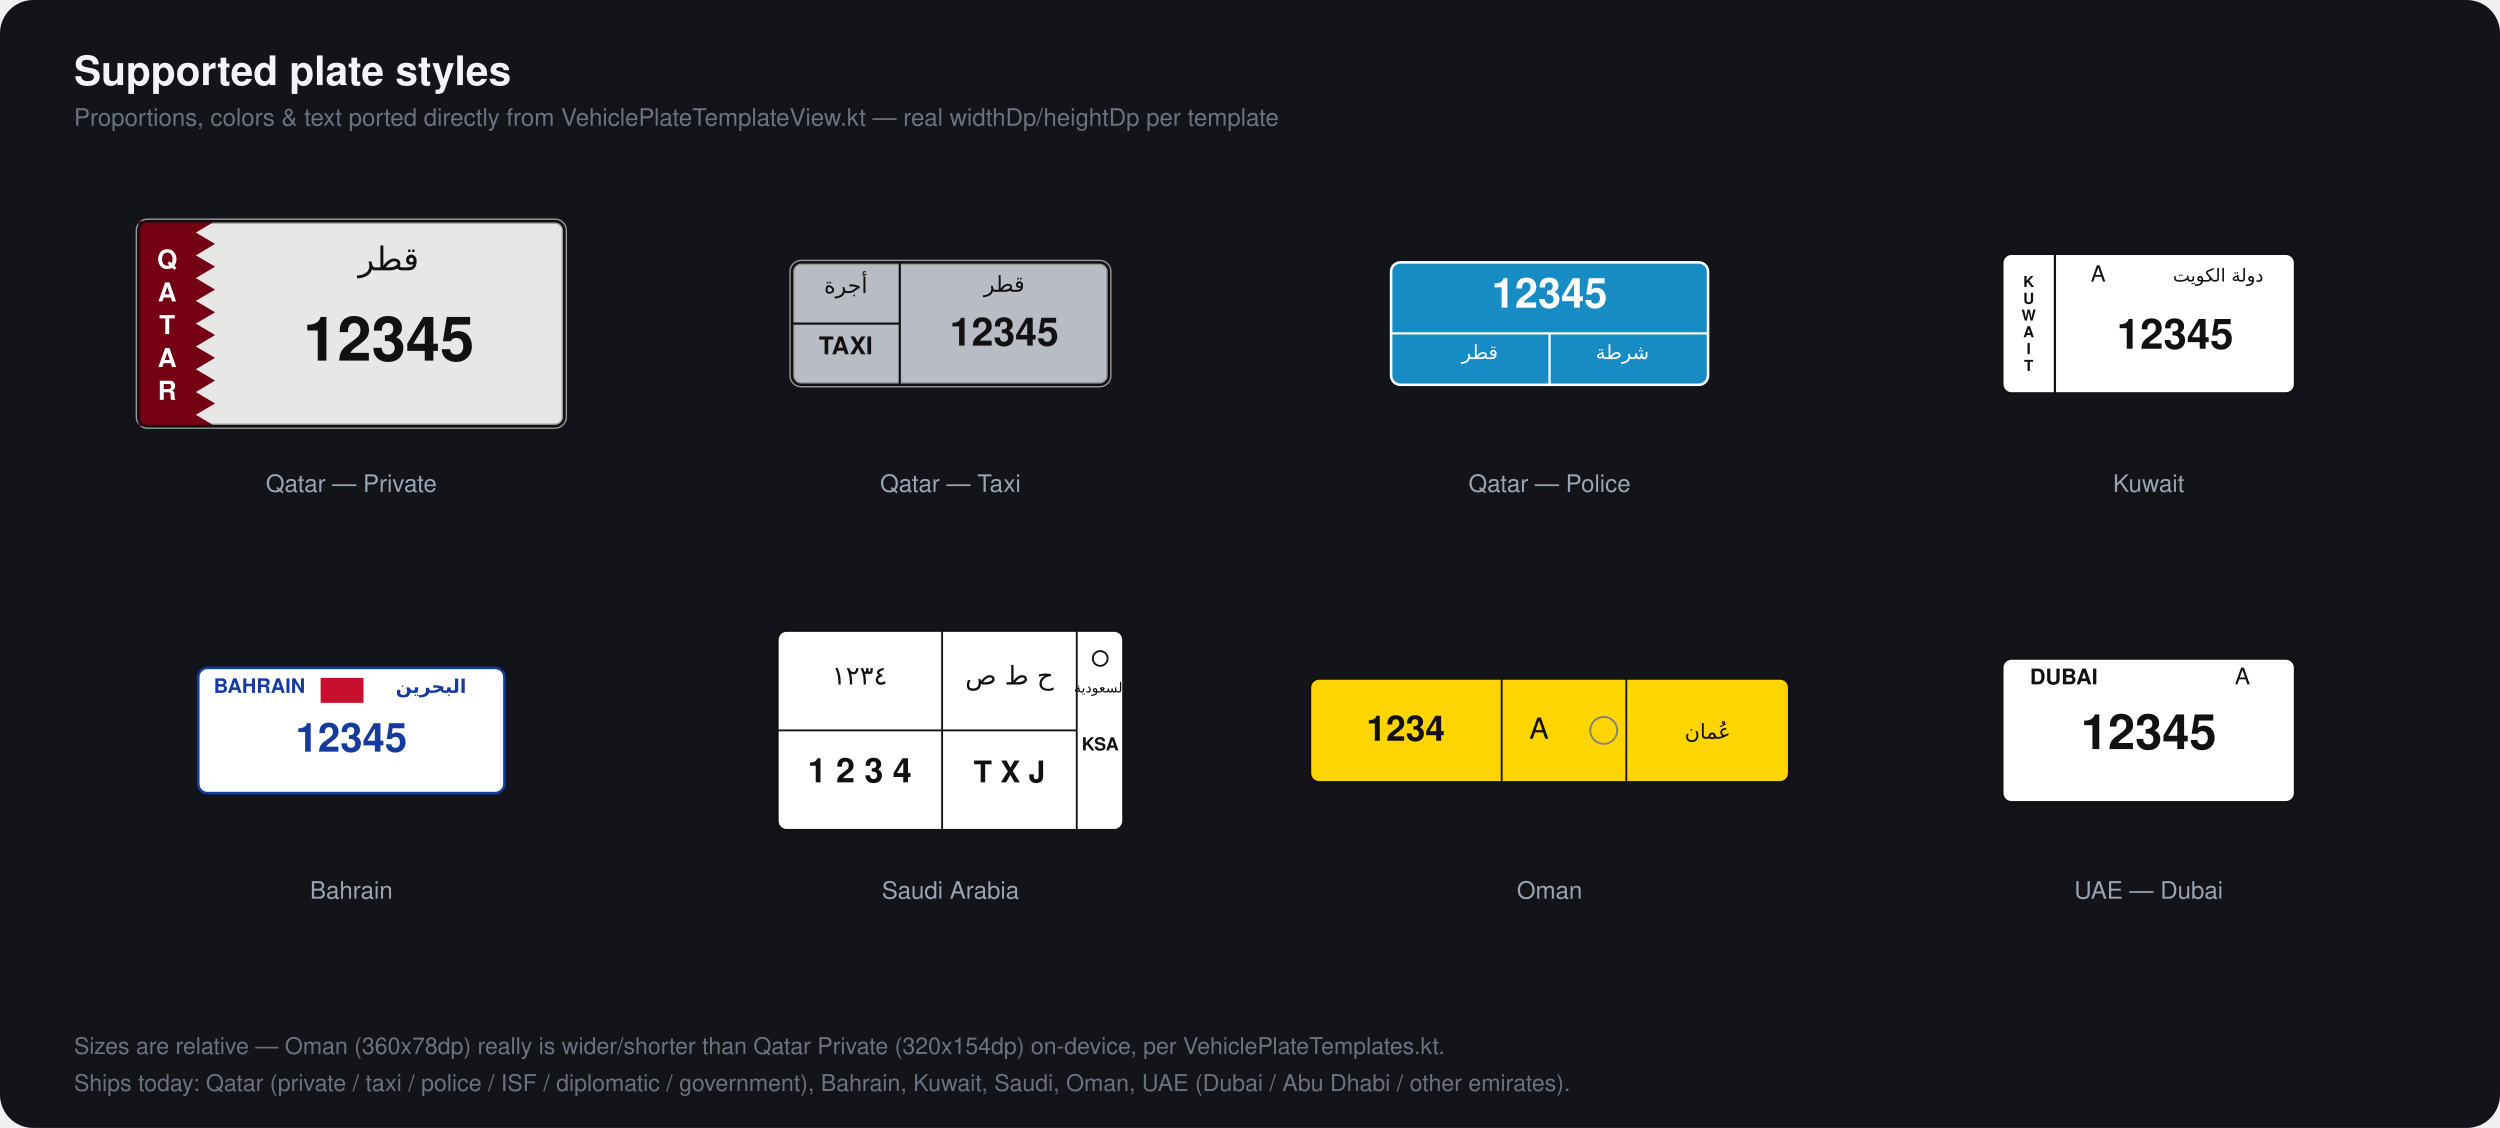
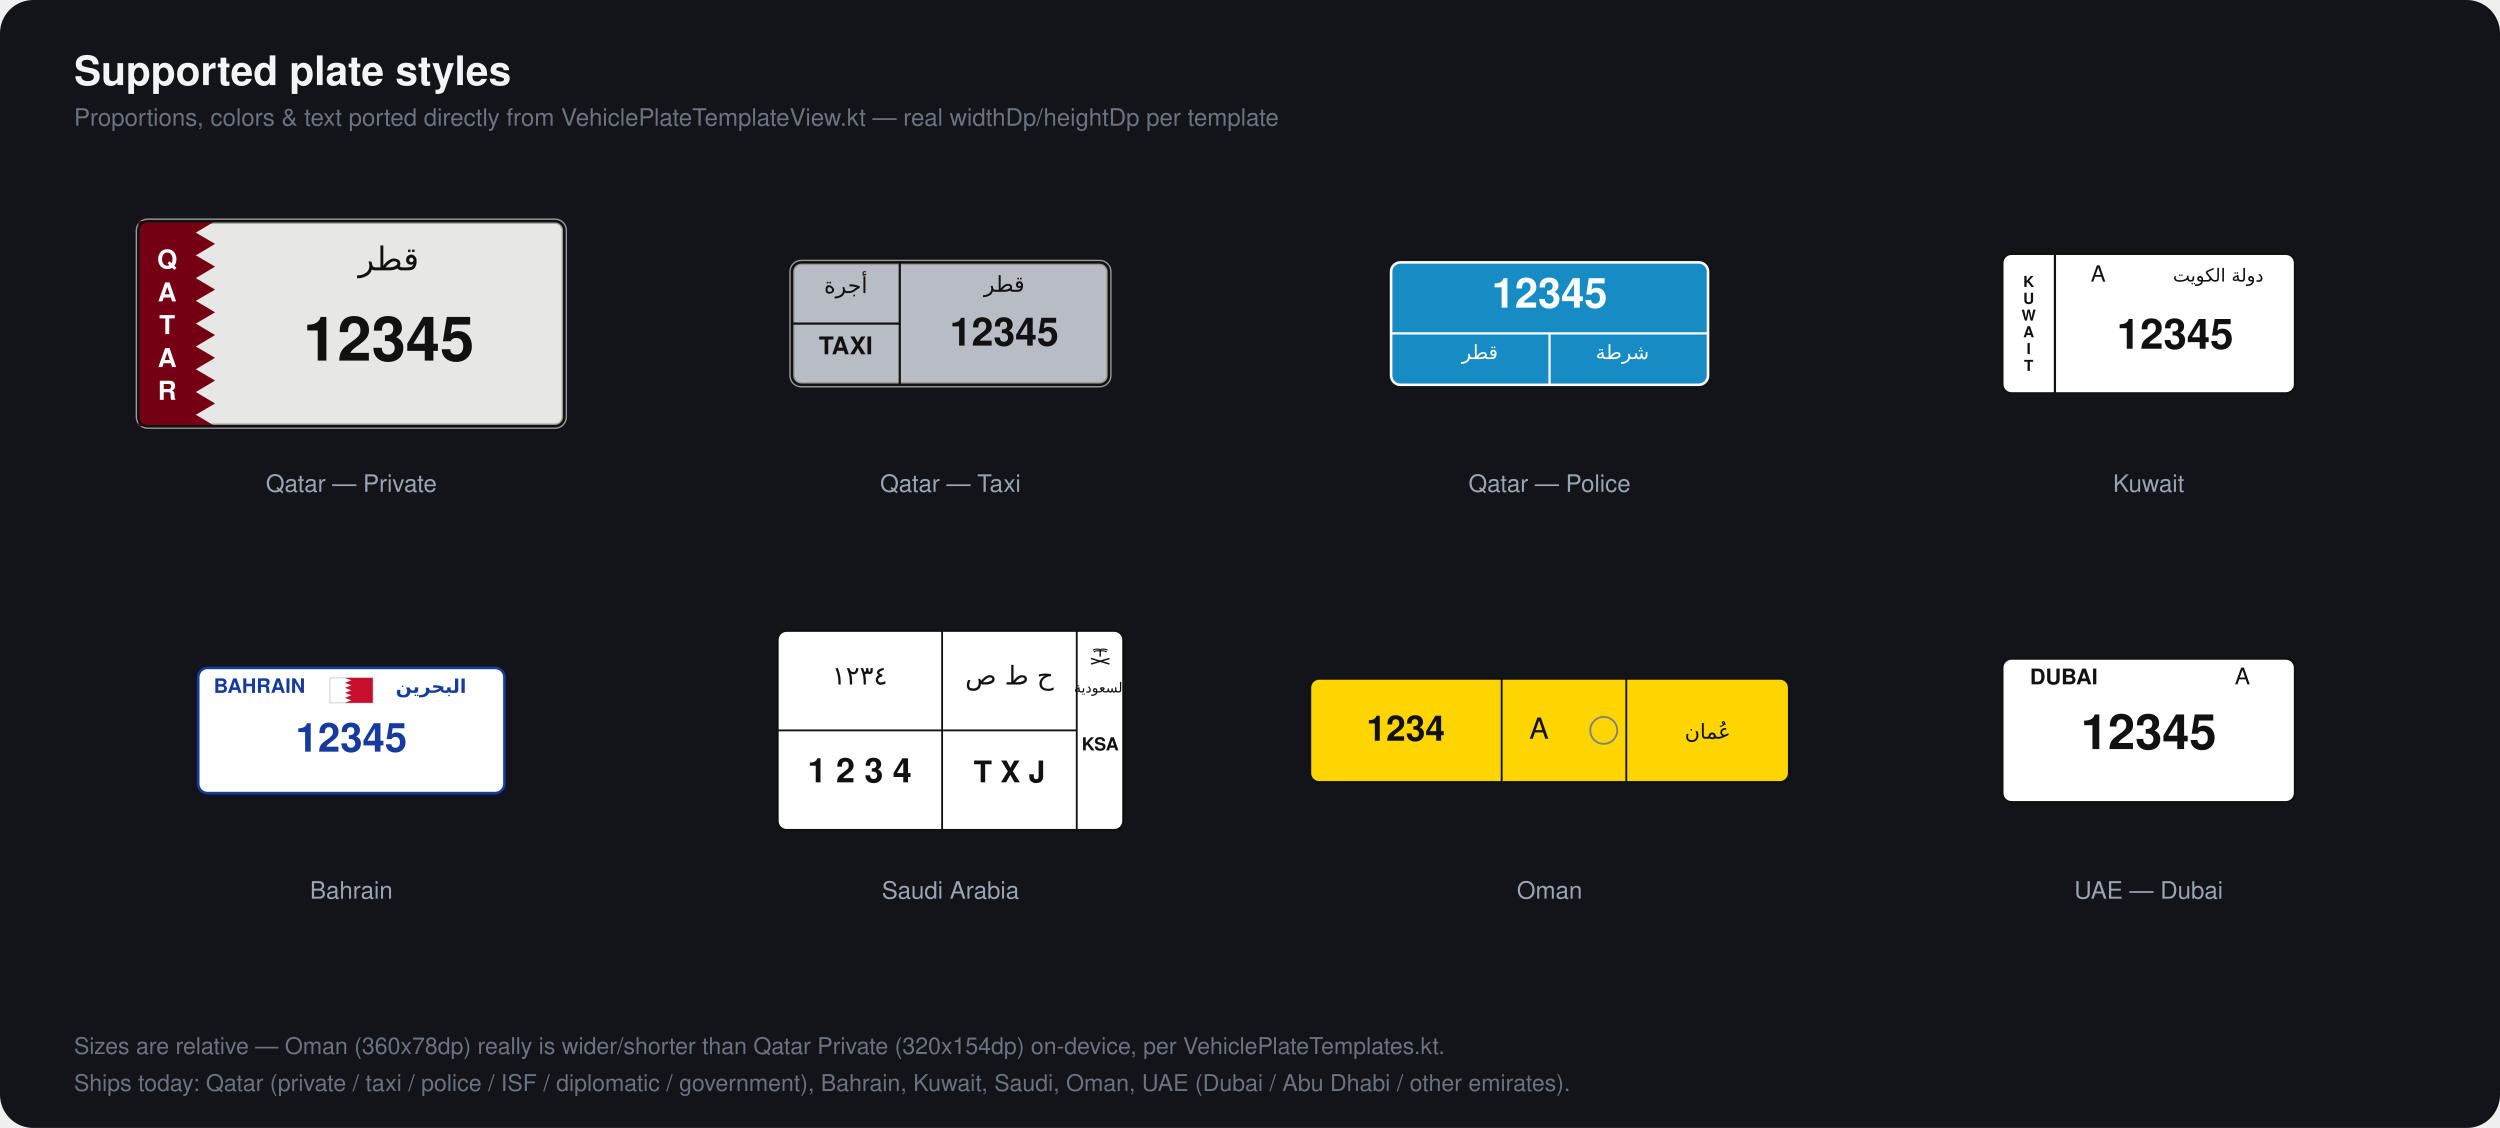
<svg xmlns="http://www.w3.org/2000/svg" viewBox="0 0 1352 610" role="img">
  <defs>
    <style>text{font-family:-apple-system,Helvetica,Arial,sans-serif;} .bgc{fill:#12141a;} .ttl{fill:#f2f4f7;font-size:22px;font-weight:700;} .sub{fill:#6b7280;font-size:13px;} .cap{fill:#9aa4b2;font-size:13px;text-anchor:middle;} .foot{fill:#6b7280;font-size:12.5px;}</style>
  </defs>
  <rect class="bgc" width="1352" height="610" rx="18" />
  <text x="40" y="46" class="ttl">Supported plate styles</text>
  <text x="40" y="68" class="sub">Proportions, colors &amp; text ported directly from VehiclePlateTemplateView.kt — real widthDp/heightDp per template</text>
  <g transform="translate(74.8,119.6)">
    <rect width="230.4" height="110.9" rx="5.0" fill="#E7E8E6" stroke="#9A9A9A" stroke-width="2.9" />
    <path d="M0,0 L41.5,0 L31.1,6.2 L41.5,12.3 L31.1,18.5 L41.5,24.6 L31.1,30.8 L41.5,37.0 L31.1,43.1 L41.5,49.3 L31.1,55.4 L41.5,61.6 L31.1,67.8 L41.5,73.9 L31.1,80.1 L41.5,86.2 L31.1,92.4 L41.5,98.6 L31.1,104.7 L41.5,110.9 L0,110.9 Z" fill="#750014" />
    <text x="15.6" y="25.6" text-anchor="middle" font-size="14.1" font-weight="700" fill="#fff">Q</text>
    <text x="15.6" y="43.4" text-anchor="middle" font-size="14.1" font-weight="700" fill="#fff">A</text>
    <text x="15.6" y="61.1" text-anchor="middle" font-size="14.1" font-weight="700" fill="#fff">T</text>
    <text x="15.6" y="78.9" text-anchor="middle" font-size="14.1" font-weight="700" fill="#fff">A</text>
    <text x="15.6" y="96.6" text-anchor="middle" font-size="14.1" font-weight="700" fill="#fff">R</text>
    <text x="135.4" y="26.6" text-anchor="middle" font-size="17.7" fill="#111">قطر</text>
    <text x="135.4" y="75.4" text-anchor="middle" font-size="33.3" font-weight="800" fill="#111">12345</text>
    <rect width="230.4" height="110.9" rx="5.0" fill="none" stroke="#111" stroke-width="1.4" />
  </g>
  <text x="190.0" y="266" class="cap">Qatar — Private</text>
  <g transform="translate(428.3,141.9)">
    <rect width="171.4" height="66.2" rx="5.0" fill="#B8BCC5" stroke="#9A9A9A" stroke-width="2.9" />
    <line x1="58.3" y1="0" x2="58.3" y2="66.2" stroke="#111" stroke-width="1.2" />
    <line x1="0" y1="33.1" x2="58.3" y2="33.1" stroke="#111" stroke-width="1.2" />
    <text x="29.1" y="16.6" text-anchor="middle" font-size="11.9" fill="#111">أجرة</text>
    <text x="29.1" y="49.7" text-anchor="middle" font-size="13.2" font-weight="700" fill="#111">TAXI</text>
    <text x="114.8" y="15.9" text-anchor="middle" font-size="11.9" fill="#111">قطر</text>
    <text x="114.8" y="45.0" text-anchor="middle" font-size="21.2" font-weight="800" fill="#111">12345</text>
    <rect width="171.4" height="66.2" rx="5.0" fill="none" stroke="#111" stroke-width="1.4" />
  </g>
  <text x="514.0" y="266" class="cap">Qatar — Taxi</text>
  <g transform="translate(752.3,141.9)">
    <rect width="171.4" height="66.2" rx="5.0" fill="#168BC4" stroke="#ffffff" stroke-width="1.4" />
    <text x="85.7" y="24.5" text-anchor="middle" font-size="22.5" font-weight="800" fill="#fff">12345</text>
    <line x1="0" y1="38.4" x2="171.4" y2="38.4" stroke="#fff" stroke-width="1.2" />
    <line x1="85.7" y1="38.4" x2="85.7" y2="66.2" stroke="#fff" stroke-width="1.2" />
    <text x="48.0" y="52.3" text-anchor="middle" font-size="10.6" fill="#fff">قطر</text>
    <text x="125.1" y="52.3" text-anchor="middle" font-size="10.6" fill="#fff">شرطة</text>
  </g>
  <text x="838.0" y="266" class="cap">Qatar — Police</text>
  <g transform="translate(1082.8,137.2)">
    <rect width="158.4" height="75.6" rx="5.0" fill="#ffffff" stroke="#111" stroke-width="1.4" />
    <line x1="28.5" y1="0" x2="28.5" y2="75.6" stroke="#111" stroke-width="1.2" />
    <text x="14.3" y="18.0" text-anchor="middle" font-size="8.2" font-weight="700" fill="#111">K</text>
    <text x="14.3" y="27.1" text-anchor="middle" font-size="8.2" font-weight="700" fill="#111">U</text>
    <text x="14.3" y="36.2" text-anchor="middle" font-size="8.2" font-weight="700" fill="#111">W</text>
    <text x="14.3" y="45.2" text-anchor="middle" font-size="8.2" font-weight="700" fill="#111">A</text>
    <text x="14.3" y="54.3" text-anchor="middle" font-size="8.2" font-weight="700" fill="#111">I</text>
    <text x="14.3" y="63.4" text-anchor="middle" font-size="8.2" font-weight="700" fill="#111">T</text>
    <text x="51.9" y="15.1" text-anchor="middle" font-size="12.1" fill="#111">A</text>
    <text x="116.8" y="15.1" text-anchor="middle" font-size="9.8" fill="#111">دولة الكويت</text>
    <text x="93.5" y="51.4" text-anchor="middle" font-size="22.7" font-weight="800" fill="#111">12345</text>
  </g>
  <text x="1162.0" y="266" class="cap">Kuwait</text>
  <g transform="translate(107.2,361.2)">
    <rect width="165.6" height="67.7" rx="5.0" fill="#ffffff" stroke="#153B9E" stroke-width="1.4" />
    <text x="33.1" y="13.5" text-anchor="middle" font-size="10.8" font-weight="700" fill="#153B9E">BAHRAIN</text>
-     <rect x="66.2" y="5.4" width="23.2" height="13.5" fill="#C8102E" />
+     <rect x="71.2" y="5.4" width="23.2" height="13.5" fill="#ffffff" stroke="#ccc" stroke-width="0.5" />
+     <path d="M94.4,5.4 L79.3,5.4 L82.8,6.7 L79.3,8.1 L82.8,9.4 L79.3,10.8 L82.8,12.1 L79.3,13.5 L82.8,14.8 L79.3,16.2 L82.8,17.5 L79.3,18.9 L94.4,18.9 Z" fill="#C8102E" />
    <text x="125.9" y="13.5" text-anchor="middle" font-size="10.2" font-weight="700" fill="#153B9E">البحرين</text>
    <text x="82.8" y="45.3" text-anchor="middle" font-size="21.7" font-weight="800" fill="#153B9E">12345</text>
  </g>
  <text x="190.0" y="486" class="cap">Bahrain</text>
  <g transform="translate(420.4,341.0)">
    <rect width="187.2" height="108.0" rx="5.0" fill="#ffffff" stroke="#111" stroke-width="1.4" />
    <line x1="89.1" y1="0" x2="89.1" y2="108.0" stroke="#111" stroke-width="1" />
    <line x1="0" y1="54.0" x2="161.9" y2="54.0" stroke="#111" stroke-width="1" />
    <line x1="161.9" y1="0" x2="161.9" y2="108.0" stroke="#111" stroke-width="1" />
    <text x="44.5" y="29.2" text-anchor="middle" font-size="14.0" fill="#111">١٢٣٤</text>
    <text x="125.5" y="29.2" text-anchor="middle" font-size="14.0" fill="#111">ح ط ص</text>
    <text x="44.5" y="82.1" text-anchor="middle" font-size="18.4" font-weight="800" fill="#111">1 2 3 4</text>
    <text x="125.5" y="82.1" text-anchor="middle" font-size="16.2" font-weight="800" fill="#111">T X J</text>
-     <circle cx="174.6" cy="15.1" r="4.0" fill="none" stroke="#111" stroke-width="1" />
+     <g transform="translate(174.6,12.1)">
+       <line x1="0" y1="-2" x2="0" y2="2" stroke="#111" stroke-width="0.8" />
+       <path d="M0,-1.8 Q-2,-2.5 -4,-1.5 M0,-1.8 Q2,-2.5 4,-1.5 M0,-1 Q-2,-1.5 -3.5,-0.5 M0,-1 Q2,-1.5 3.5,-0.5" fill="none" stroke="#111" stroke-width="0.6" />
+       <line x1="-5" y1="3" x2="5" y2="6" stroke="#111" stroke-width="0.8" />
+       <line x1="5" y1="3" x2="-5" y2="6" stroke="#111" stroke-width="0.8" />
+     </g>
    <text x="174.6" y="33.5" text-anchor="middle" font-size="7.6" fill="#111">السعودية</text>
    <text x="174.6" y="64.8" text-anchor="middle" font-size="9.7" font-weight="700" fill="#111">KSA</text>
  </g>
  <text x="514.0" y="486" class="cap">Saudi Arabia</text>
  <g transform="translate(708.4,366.9)">
    <rect width="259.2" height="56.2" rx="5.0" fill="#FFD500" stroke="#111" stroke-width="1.4" />
    <line x1="103.7" y1="0" x2="103.7" y2="56.2" stroke="#111" stroke-width="1" />
    <line x1="171.1" y1="0" x2="171.1" y2="56.2" stroke="#111" stroke-width="1" />
    <text x="51.8" y="33.7" text-anchor="middle" font-size="19.1" font-weight="800" fill="#111">1234</text>
    <text x="123.9" y="32.6" text-anchor="middle" font-size="15.7" fill="#111">A</text>
    <circle cx="158.9" cy="28.1" r="7.3" fill="none" stroke="#808080" stroke-width="1" />
    <text x="215.1" y="32.6" text-anchor="middle" font-size="11.2" fill="#111">عُمان</text>
  </g>
  <text x="838.0" y="486" class="cap">Oman</text>
  <g transform="translate(1082.8,356.1)">
    <rect width="158.4" height="77.8" rx="5.0" fill="#ffffff" stroke="#111" stroke-width="1.4" />
    <text x="33.3" y="14.0" text-anchor="middle" font-size="11.7" font-weight="700" fill="#111">DUBAI</text>
    <text x="129.9" y="14.0" text-anchor="middle" font-size="12.4" fill="#111">A</text>
    <text x="79.2" y="49.0" text-anchor="middle" font-size="26.4" font-weight="800" fill="#111">12345</text>
  </g>
  <text x="1162.0" y="486" class="cap">UAE — Dubai</text>
  <text x="40" y="570" class="foot">Sizes are relative — Oman (360x78dp) really is wider/shorter than Qatar Private (320x154dp) on-device, per VehiclePlateTemplates.kt.</text>
  <text x="40" y="590" class="foot">Ships today: Qatar (private / taxi / police / ISF / diplomatic / government), Bahrain, Kuwait, Saudi, Oman, UAE (Dubai / Abu Dhabi / other emirates).</text>
  <style>.spot rect{fill:none;stroke:#2f6fed;stroke-width:5;} .spot text{fill:#2f6fed;font-size:13px;font-weight:700;text-anchor:middle;font-family:-apple-system,Helvetica,Arial,sans-serif;}</style>
  <g class="spot" opacity="0">
    <rect x="34" y="104" width="312" height="142" rx="10" />
    <text x="190" y="94">Qatar — Private</text>
    <animate attributeName="opacity" values="1;1;0;0" keyTimes="0;0.13;0.16;1" dur="8s" begin="0s" repeatCount="indefinite" />
  </g>
  <g class="spot" opacity="0">
    <rect x="358" y="104" width="312" height="142" rx="10" />
    <text x="514" y="94">Qatar — Taxi</text>
    <animate attributeName="opacity" values="1;1;0;0" keyTimes="0;0.13;0.16;1" dur="8s" begin="1s" repeatCount="indefinite" />
  </g>
  <g class="spot" opacity="0">
    <rect x="682" y="104" width="312" height="142" rx="10" />
    <text x="838" y="94">Qatar — Police</text>
    <animate attributeName="opacity" values="1;1;0;0" keyTimes="0;0.13;0.16;1" dur="8s" begin="2s" repeatCount="indefinite" />
  </g>
  <g class="spot" opacity="0">
    <rect x="1006" y="104" width="312" height="142" rx="10" />
    <text x="1162" y="94">Kuwait</text>
    <animate attributeName="opacity" values="1;1;0;0" keyTimes="0;0.13;0.16;1" dur="8s" begin="3s" repeatCount="indefinite" />
  </g>
  <g class="spot" opacity="0">
    <rect x="34" y="324" width="312" height="142" rx="10" />
    <text x="190" y="314">Bahrain</text>
    <animate attributeName="opacity" values="1;1;0;0" keyTimes="0;0.13;0.16;1" dur="8s" begin="4s" repeatCount="indefinite" />
  </g>
  <g class="spot" opacity="0">
    <rect x="358" y="324" width="312" height="142" rx="10" />
    <text x="514" y="314">Saudi Arabia</text>
    <animate attributeName="opacity" values="1;1;0;0" keyTimes="0;0.13;0.16;1" dur="8s" begin="5s" repeatCount="indefinite" />
  </g>
  <g class="spot" opacity="0">
    <rect x="682" y="324" width="312" height="142" rx="10" />
    <text x="838" y="314">Oman</text>
    <animate attributeName="opacity" values="1;1;0;0" keyTimes="0;0.13;0.16;1" dur="8s" begin="6s" repeatCount="indefinite" />
  </g>
  <g class="spot" opacity="0">
    <rect x="1006" y="324" width="312" height="142" rx="10" />
    <text x="1162" y="314">UAE — Dubai</text>
    <animate attributeName="opacity" values="1;1;0;0" keyTimes="0;0.13;0.16;1" dur="8s" begin="7s" repeatCount="indefinite" />
  </g>
</svg>
